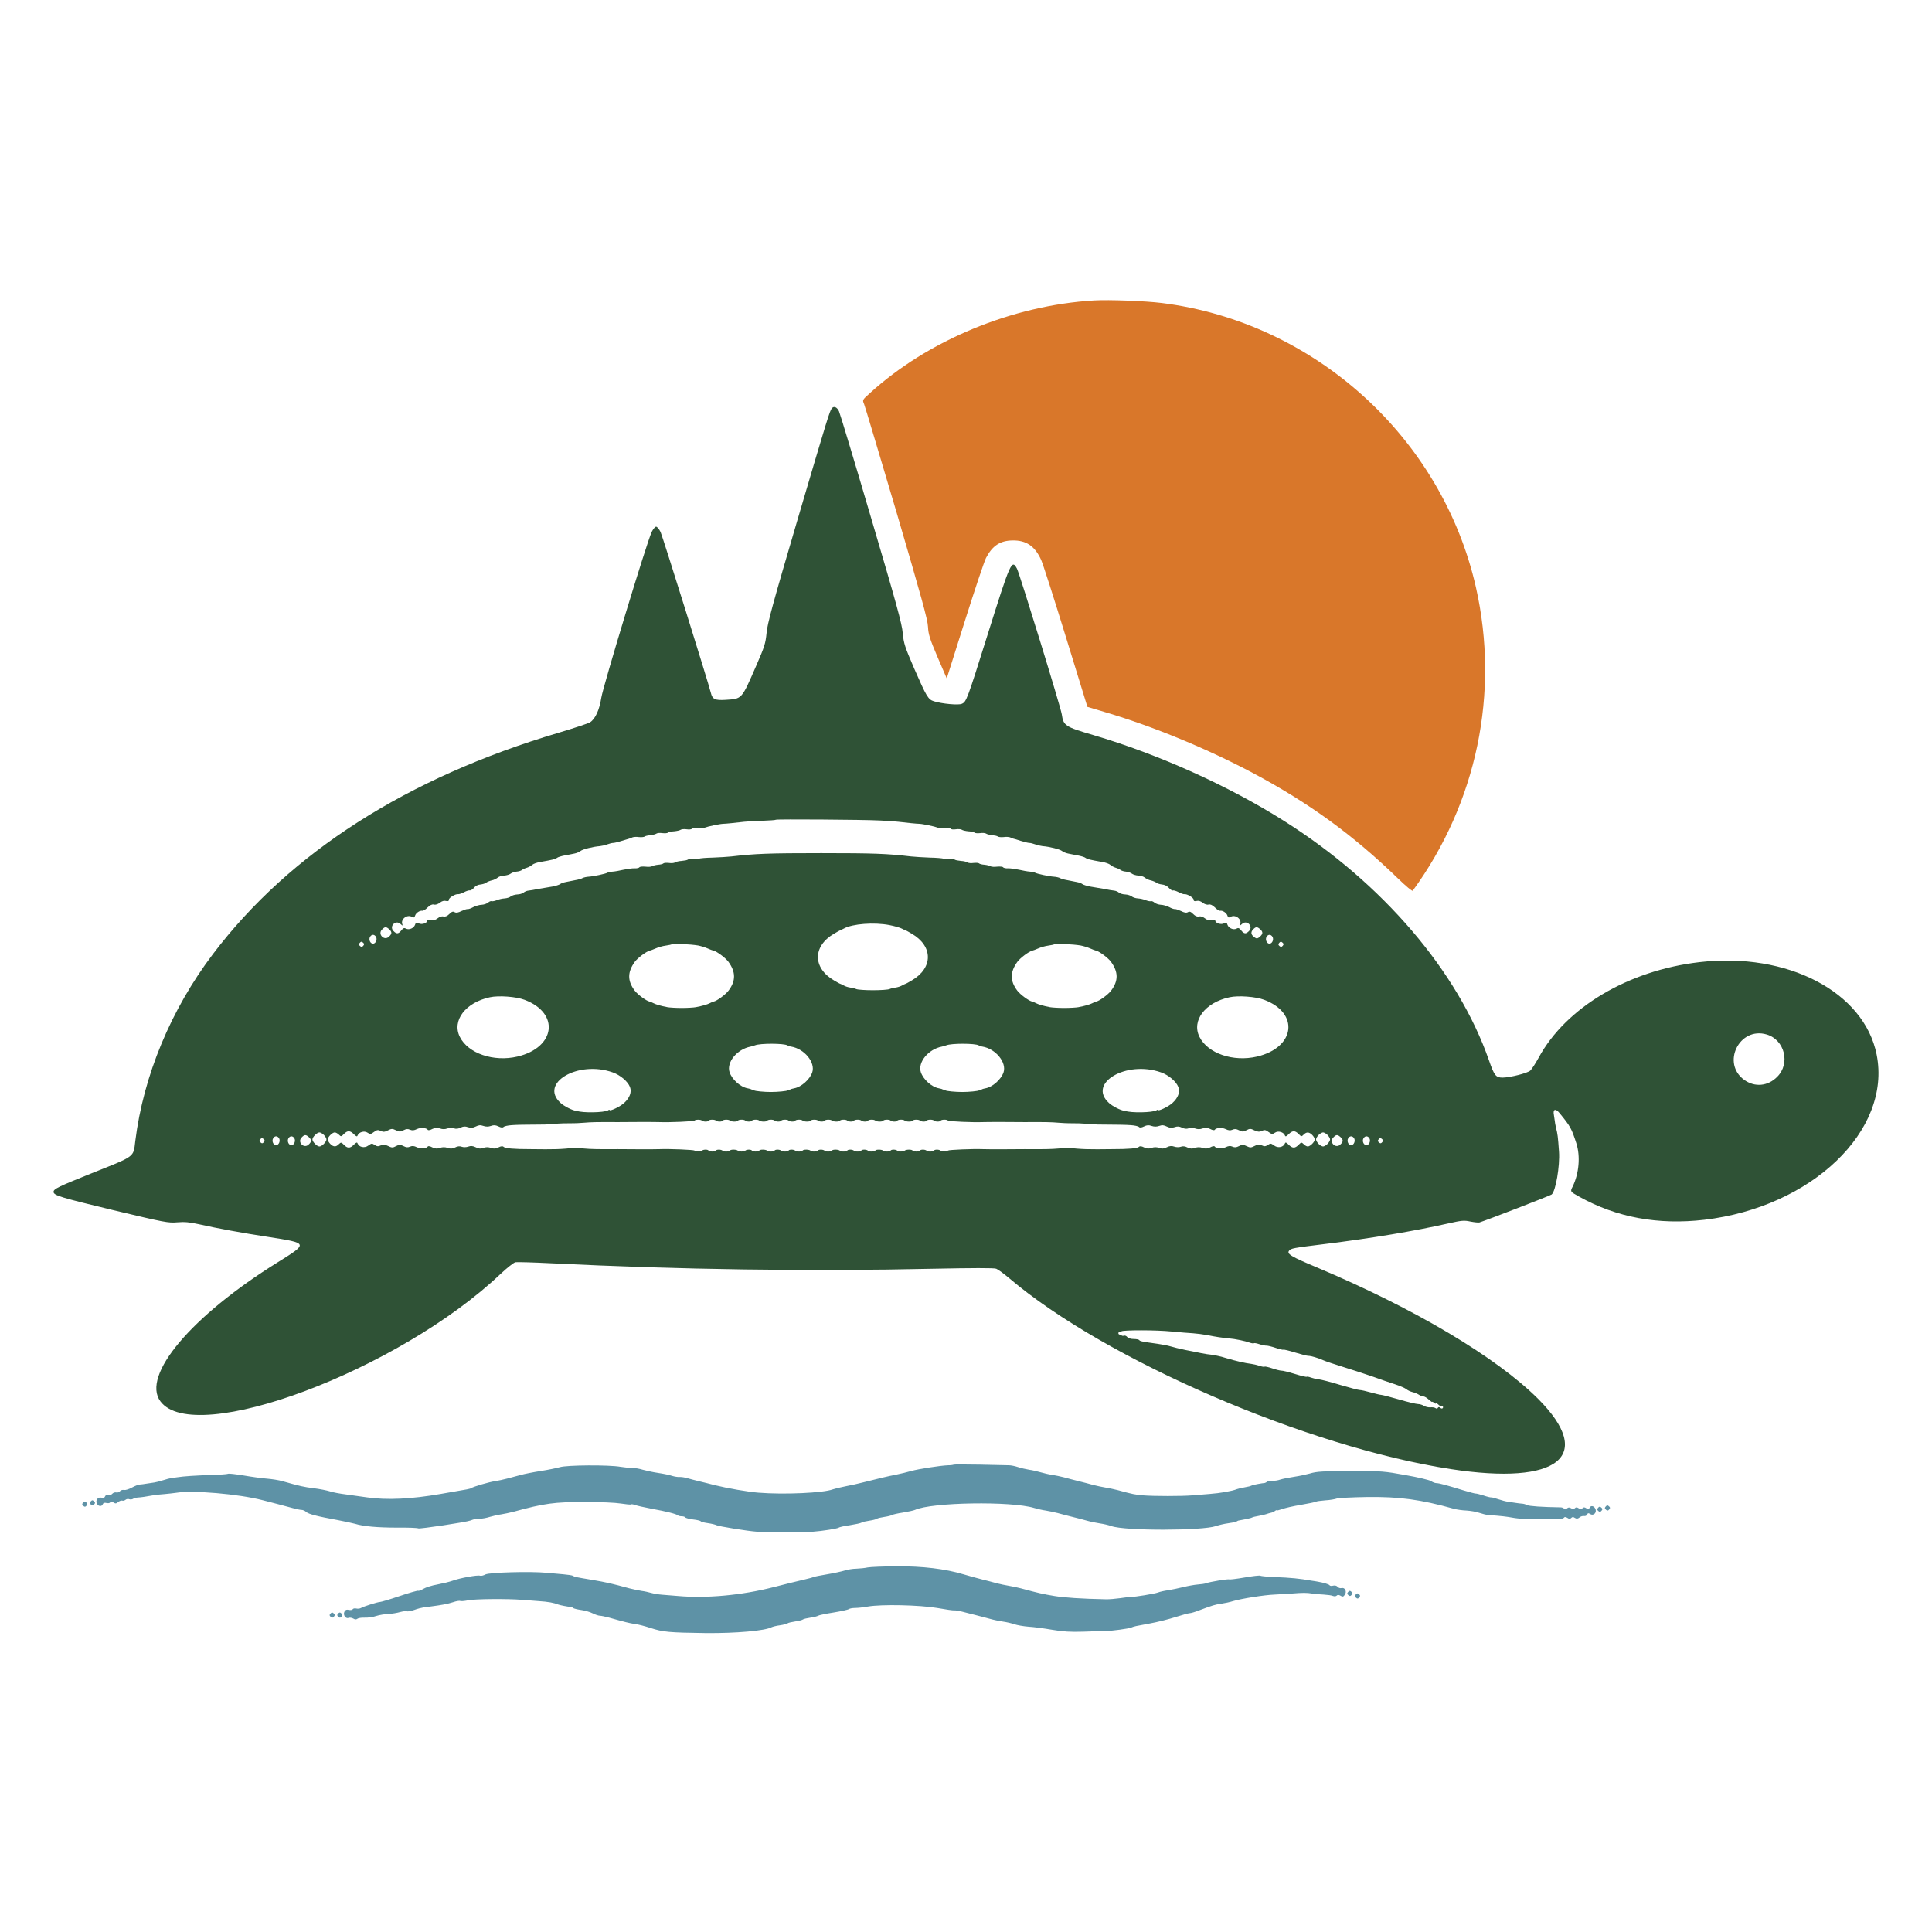
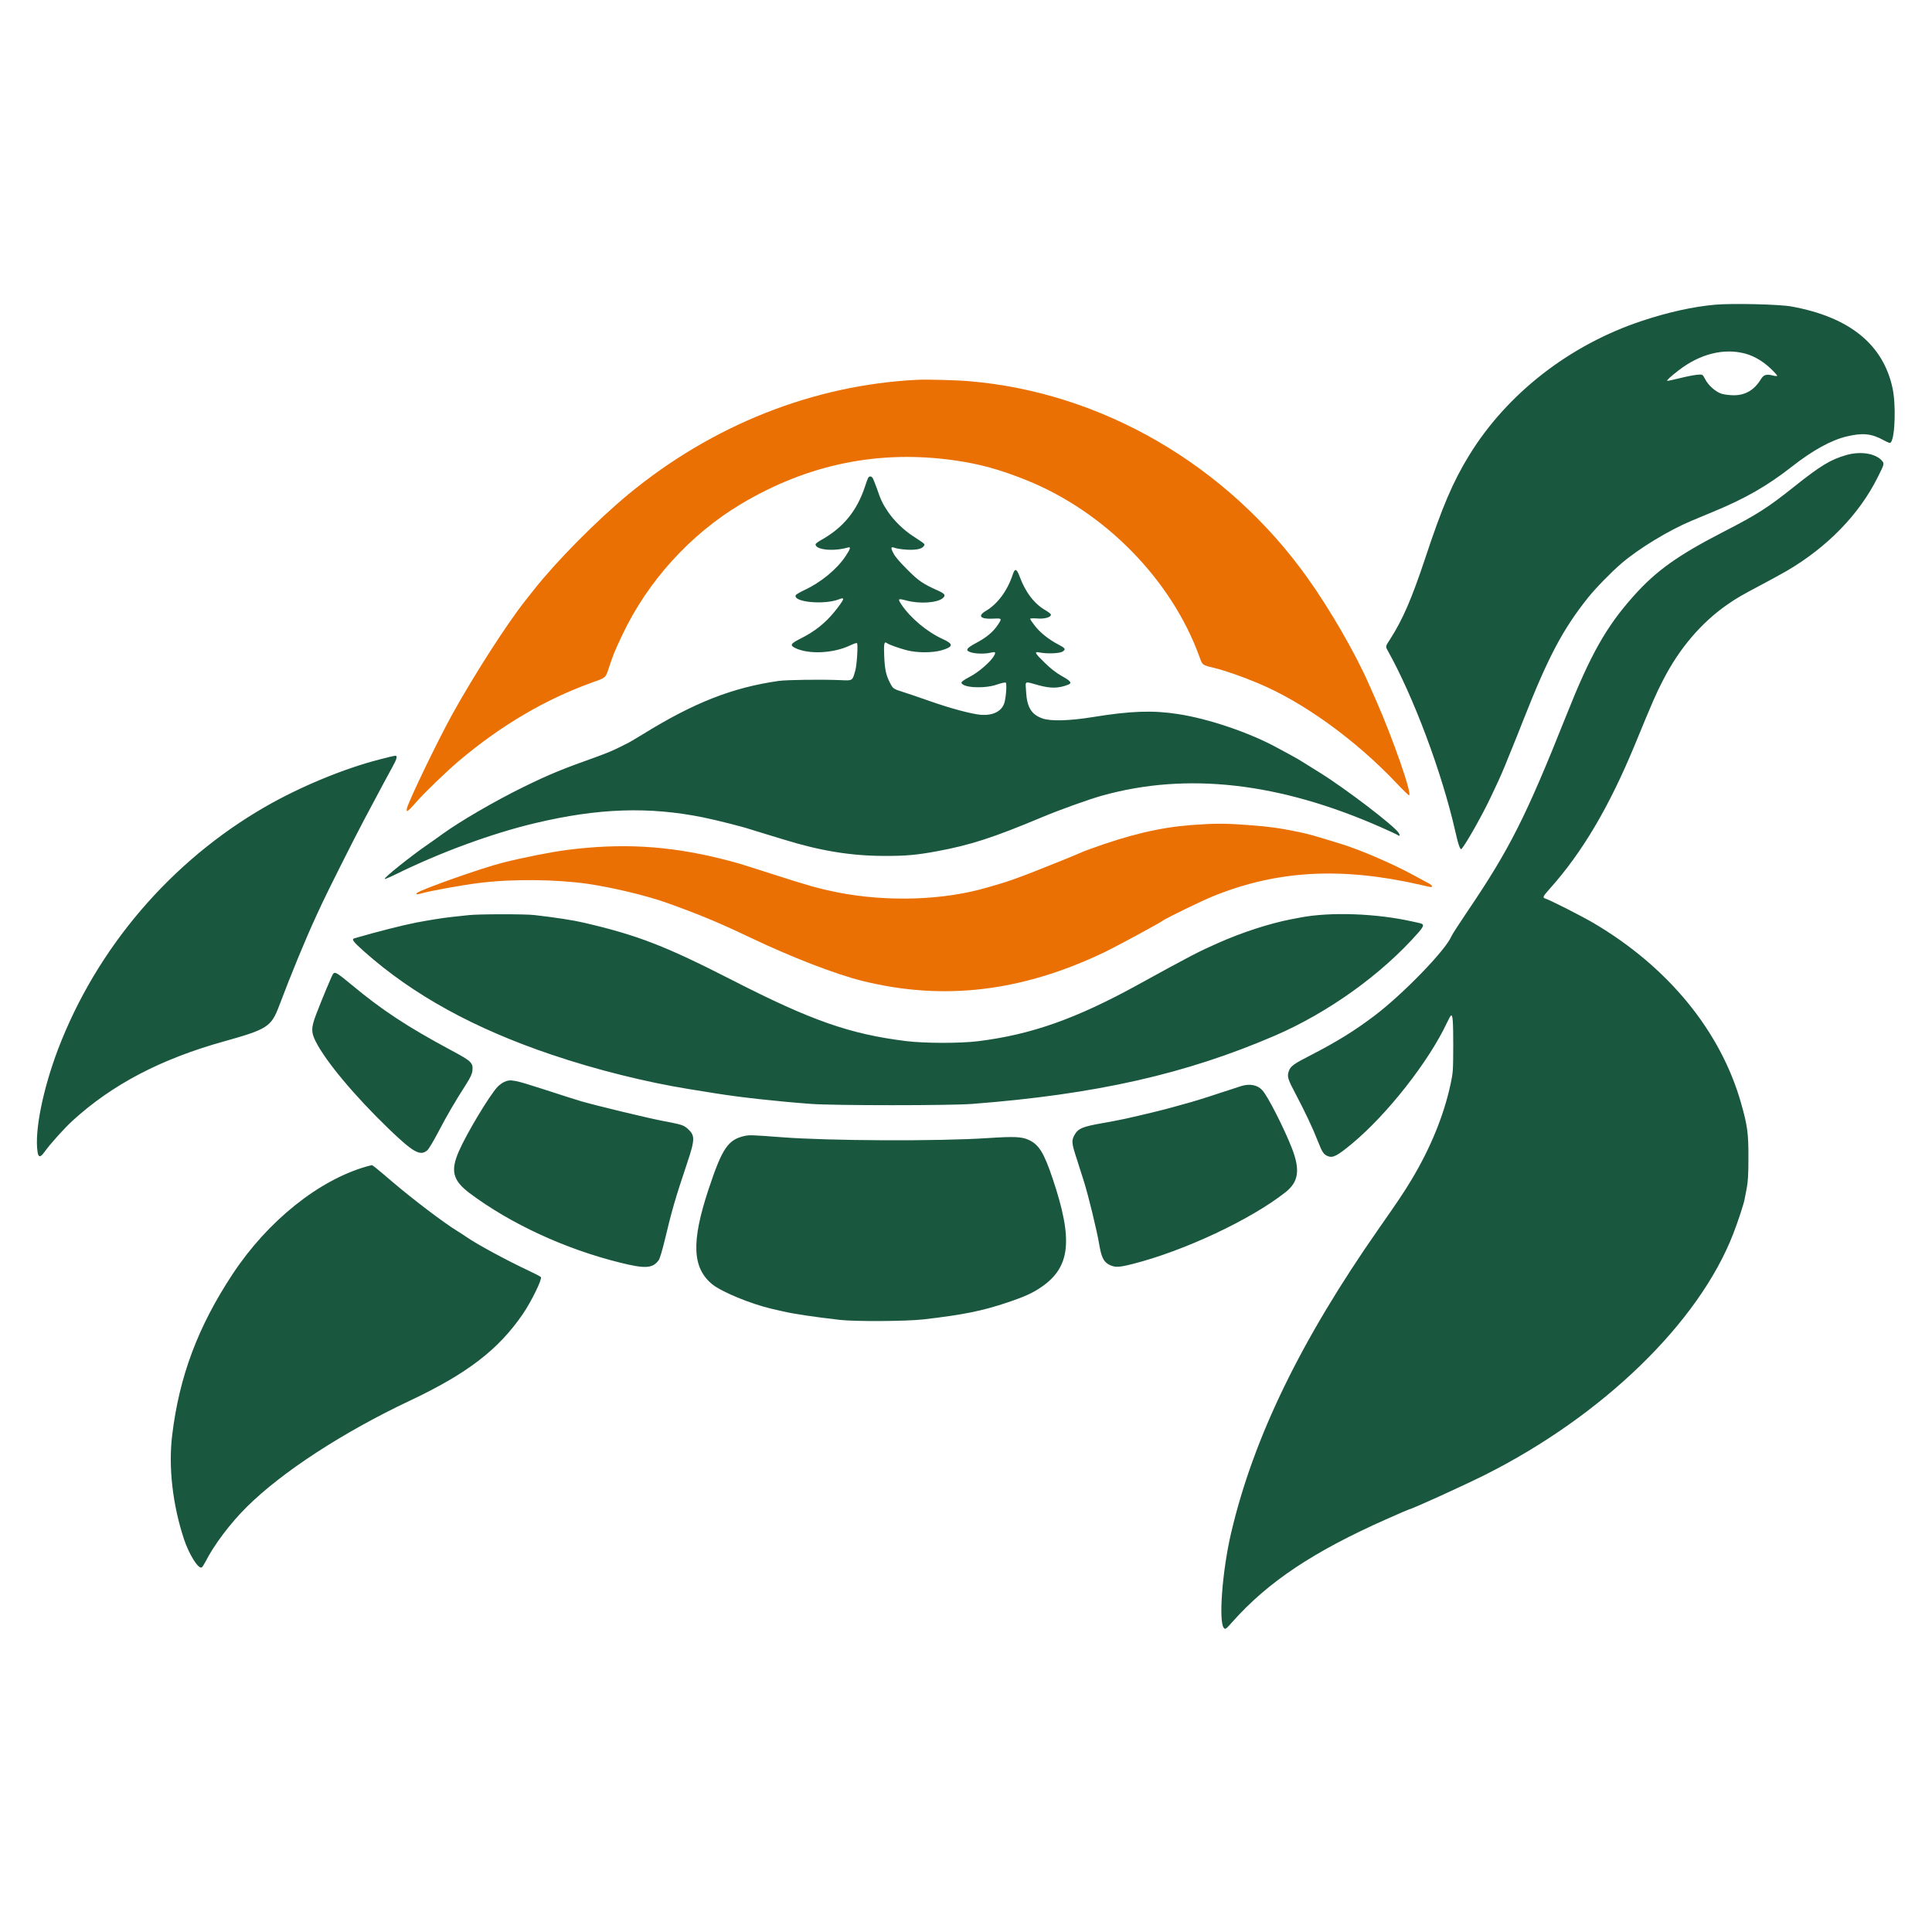
- <svg xmlns="http://www.w3.org/2000/svg" width="120" height="120" viewBox="0 0 1515 1515">
-   <g transform="translate(0,1515) scale(0.1,-0.1)" fill="#D9772A" stroke="none">
-     <path d="M8580 12794 c-642 -38 -1306 -313 -1762 -730 -56 -50 -56 -51 -42 -83 7 -17 122 -402 256 -854 191 -651 243 -837 245 -892 3 -60 14 -94 75 -238 l72 -167 141 447 c78 247 153 471 167 498 50 96 111 136 208 137 107 2 175 -44 224 -152 14 -30 101 -302 194 -604 l169 -549 144 -43 c377 -112 797 -286 1160 -479 439 -235 780 -483 1137 -829 57 -55 106 -96 110 -91 503 690 682 1552 496 2378 -266 1176 -1265 2081 -2464 2231 -128 16 -414 27 -530 20z" />
+ <svg xmlns="http://www.w3.org/2000/svg" width="120" height="120" viewBox="0 0 2048 2048">
+   <g transform="translate(0,2048) scale(0.1,-0.1)" fill="#1A573F" stroke="none">
+     <path d="M18180 17250 c-233 -21 -495 -79 -770 -170 -769 -254 -1434 -771 -1836 -1426 -172 -280 -286 -547 -467 -1094 -142 -426 -237 -647 -370 -854 -51 -78 -51 -78 -28 -120 276 -493 576 -1295 717 -1916 32 -144 54 -205 67 -189 52 60 229 376 312 554 26 55 63 134 82 175 19 41 48 109 65 150 16 41 49 122 73 180 24 58 82 202 128 320 261 661 414 950 681 1285 81 101 243 267 353 362 184 158 502 351 743 452 30 13 134 56 230 96 340 140 576 276 830 475 223 175 419 284 588 324 168 40 261 30 391 -41 58 -31 66 -33 77 -19 43 60 53 404 15 575 -101 463 -459 751 -1071 862 -130 24 -629 35 -810 19z m315 -517 c96 -25 190 -80 274 -159 42 -40 73 -75 70 -78 -4 -4 -27 -2 -53 5 -62 15 -90 6 -118 -38 -71 -117 -165 -173 -289 -173 -41 0 -98 7 -126 15 -65 19 -145 90 -179 158 -26 50 -26 50 -87 44 -34 -3 -118 -20 -185 -37 -68 -17 -126 -29 -129 -27 -6 7 39 48 122 112 225 173 475 236 700 178z M19574 15657 c-168 -48 -273 -111 -554 -335 -281 -224 -394 -296 -740 -474 -494 -254 -723 -417 -963 -686 -292 -327 -457 -621 -712 -1262 -429 -1078 -603 -1423 -1054 -2088 -83 -123 -158 -239 -166 -258 -61 -147 -515 -615 -820 -845 -207 -156 -391 -270 -660 -409 -198 -101 -226 -122 -245 -180 -17 -53 -8 -82 76 -240 96 -182 180 -359 231 -490 49 -125 63 -146 107 -165 54 -23 100 1 257 131 375 311 818 876 1009 1286 18 38 36 70 41 73 19 12 24 -61 24 -325 -1 -263 -2 -281 -29 -405 -71 -330 -213 -677 -413 -1010 -80 -133 -139 -221 -348 -520 -826 -1182 -1328 -2216 -1564 -3222 -95 -403 -136 -953 -76 -1012 15 -15 22 -9 87 64 378 426 862 749 1641 1094 126 56 231 101 234 101 23 0 573 250 801 364 1251 627 2270 1615 2635 2557 50 129 112 317 121 369 4 19 14 73 23 120 12 62 17 145 17 310 1 266 -10 348 -79 590 -217 762 -773 1440 -1562 1905 -120 71 -461 244 -510 259 -34 11 -29 22 45 105 345 385 630 868 902 1526 194 471 222 536 299 685 172 336 404 608 681 801 96 67 150 98 352 205 101 53 226 122 278 152 431 252 769 600 964 992 74 147 73 146 40 182 -70 73 -223 96 -370 55z M9202 15413 c-5 -10 -20 -49 -32 -88 -86 -262 -233 -441 -470 -572 -30 -17 -55 -37 -55 -43 0 -59 190 -78 343 -34 34 10 28 -12 -24 -91 -94 -141 -265 -281 -439 -361 -46 -22 -87 -46 -90 -54 -29 -73 303 -104 458 -43 69 28 60 3 -44 -128 -100 -124 -215 -215 -364 -289 -104 -52 -114 -70 -58 -98 142 -71 407 -59 586 27 34 16 65 27 71 24 13 -8 0 -227 -17 -289 -31 -112 -28 -110 -152 -104 -202 9 -568 4 -660 -8 -489 -70 -894 -228 -1435 -562 -69 -42 -138 -83 -155 -92 -16 -8 -66 -33 -110 -55 -44 -23 -138 -62 -210 -88 -385 -137 -525 -195 -791 -325 -308 -151 -681 -368 -869 -505 -38 -28 -113 -81 -165 -117 -183 -127 -460 -350 -442 -356 5 -1 56 20 113 48 472 233 1021 435 1480 544 670 160 1210 178 1789 60 149 -31 414 -98 490 -124 14 -5 72 -23 130 -40 58 -18 161 -49 230 -70 387 -120 714 -173 1065 -173 223 -1 338 9 555 49 357 66 598 144 1125 365 182 76 483 184 624 224 903 253 1885 141 2966 -337 88 -39 166 -75 173 -81 20 -16 25 -1 7 26 -50 76 -556 463 -832 635 -46 29 -119 74 -162 101 -43 28 -112 68 -152 89 -41 22 -103 55 -139 75 -292 160 -730 309 -1055 358 -267 41 -500 33 -905 -33 -242 -39 -442 -45 -529 -14 -117 41 -165 118 -174 285 -7 119 -25 111 133 67 129 -35 211 -34 313 6 44 17 29 38 -68 92 -64 37 -116 77 -182 142 -106 103 -114 120 -50 107 79 -15 210 -10 241 10 37 25 31 35 -47 76 -99 51 -196 129 -249 200 -27 34 -48 66 -48 71 0 6 30 7 73 4 78 -7 147 12 147 40 0 8 -25 28 -56 46 -117 66 -213 190 -274 355 -33 89 -52 95 -75 23 -56 -170 -161 -311 -283 -383 -93 -54 -60 -90 75 -83 96 5 97 4 49 -68 -50 -74 -120 -132 -227 -189 -109 -58 -121 -81 -54 -101 50 -15 146 -17 204 -3 53 12 59 7 40 -29 -32 -62 -162 -176 -257 -225 -64 -34 -92 -54 -90 -64 10 -54 242 -66 375 -20 45 16 88 25 94 21 13 -7 5 -141 -12 -207 -25 -95 -120 -145 -254 -134 -99 9 -313 66 -533 143 -103 36 -230 80 -282 96 -113 36 -114 37 -147 102 -41 80 -54 141 -60 282 -6 133 0 159 30 136 20 -15 117 -50 202 -73 112 -31 282 -31 381 -1 122 37 123 65 7 118 -165 75 -340 221 -437 365 -42 63 -37 67 50 44 141 -39 335 -26 391 27 30 28 19 44 -53 77 -163 73 -207 103 -329 226 -82 82 -129 137 -147 175 -30 59 -25 68 25 50 17 -6 73 -14 122 -17 98 -5 160 8 179 40 13 21 18 16 -119 106 -99 65 -199 163 -262 256 -56 83 -76 124 -117 245 -20 57 -42 110 -48 117 -15 18 -36 16 -46 -4z M4025 12430 c-379 -97 -843 -289 -1213 -502 -1002 -577 -1788 -1498 -2198 -2574 -160 -423 -249 -866 -216 -1084 9 -61 30 -62 72 -3 63 88 211 252 298 332 421 385 939 656 1607 842 459 128 500 155 583 374 131 347 280 708 394 955 17 36 46 98 64 138 58 125 341 688 436 867 201 378 263 494 310 579 47 84 54 117 26 115 -7 0 -80 -17 -163 -39z M4965 10779 c-38 -4 -117 -13 -175 -19 -96 -10 -237 -33 -380 -60 -148 -29 -410 -96 -652 -166 -35 -10 -17 -34 103 -141 518 -460 1165 -816 1989 -1094 467 -158 1001 -291 1455 -364 88 -14 214 -34 280 -45 252 -41 659 -86 1015 -112 243 -18 1473 -18 1705 0 1310 101 2264 316 3210 724 569 246 1135 653 1519 1091 63 73 66 90 14 102 -18 4 -51 11 -73 16 -385 87 -874 104 -1190 43 -16 -3 -64 -12 -105 -20 -228 -45 -511 -137 -760 -247 -215 -95 -291 -134 -860 -447 -655 -360 -1128 -527 -1690 -597 -194 -24 -568 -23 -765 1 -595 74 -1002 216 -1835 642 -715 366 -1011 481 -1585 614 -112 26 -294 54 -520 80 -104 12 -597 11 -700 -1z M3531 10157 c-12 -15 -121 -275 -182 -436 -51 -136 -52 -182 -3 -280 106 -211 414 -580 779 -931 256 -246 329 -287 403 -225 17 14 66 96 119 197 89 171 172 313 294 504 48 76 63 110 67 146 8 82 -10 100 -230 217 -462 248 -729 424 -1051 692 -156 129 -175 140 -196 116z M5345 9011 c-22 -10 -54 -34 -71 -52 -87 -94 -325 -490 -408 -679 -93 -210 -67 -312 111 -447 432 -324 1012 -593 1598 -738 266 -66 343 -61 407 26 12 15 38 104 64 210 78 327 110 437 240 826 83 249 83 288 0 361 -42 36 -58 41 -271 82 -164 32 -690 159 -850 205 -49 14 -228 71 -396 126 -322 104 -357 111 -424 80z M13160 8968 c-19 -6 -135 -44 -258 -84 -122 -41 -266 -85 -320 -99 -53 -14 -126 -35 -162 -45 -67 -20 -336 -85 -495 -120 -49 -11 -165 -33 -257 -49 -184 -33 -235 -53 -270 -109 -42 -69 -41 -92 14 -261 27 -86 63 -199 80 -251 47 -151 135 -514 158 -650 25 -150 49 -198 113 -229 58 -28 100 -26 242 10 546 138 1255 471 1622 761 138 109 157 235 69 463 -81 209 -258 558 -315 618 -51 56 -130 72 -221 45z M7900 8440 c-182 -38 -244 -129 -390 -570 -183 -553 -172 -829 39 -1003 99 -81 408 -209 636 -262 39 -9 88 -20 110 -25 107 -26 319 -58 605 -91 160 -19 710 -16 890 5 416 48 621 89 885 178 186 62 274 102 367 167 305 211 335 496 118 1143 -94 280 -147 365 -256 415 -75 34 -152 37 -431 19 -519 -35 -1688 -30 -2188 9 -303 23 -337 24 -385 15z M3890 8116 c-510 -144 -1052 -579 -1423 -1140 -369 -559 -567 -1087 -642 -1711 -41 -338 5 -736 125 -1100 55 -165 154 -322 189 -300 6 3 23 30 38 58 89 177 264 410 438 582 373 371 1019 791 1725 1125 613 289 943 542 1203 922 90 132 205 367 191 390 -4 6 -59 35 -123 65 -233 109 -557 284 -661 357 -25 17 -70 47 -100 65 -141 86 -466 332 -689 522 -171 146 -212 179 -220 178 -3 0 -26 -7 -51 -13z" />
  </g>
-   <g transform="translate(0,1515) scale(0.1,-0.1)" fill="#2F5236" stroke="none">
-     <path d="M6523 11948 c-18 -24 -31 -66 -269 -873 -194 -659 -237 -816 -243 -890 -8 -81 -16 -106 -80 -253 -118 -270 -110 -261 -242 -270 -83 -5 -103 5 -115 56 -19 77 -377 1223 -394 1260 -11 23 -27 42 -35 42 -8 0 -24 -19 -35 -42 -39 -83 -381 -1210 -395 -1300 -14 -93 -47 -166 -88 -192 -12 -8 -123 -45 -247 -82 -1189 -353 -2108 -941 -2709 -1734 -330 -435 -546 -954 -610 -1467 -16 -130 4 -115 -339 -252 -264 -106 -302 -124 -302 -147 0 -28 55 -44 470 -144 403 -96 429 -101 500 -95 58 5 98 1 170 -15 147 -33 337 -68 547 -100 312 -49 312 -48 70 -199 -676 -420 -1070 -887 -919 -1090 266 -359 1868 241 2668 1000 50 47 102 88 116 91 14 2 137 -1 274 -8 1005 -50 2034 -65 3005 -43 299 6 474 7 491 0 14 -5 60 -39 104 -76 751 -638 2333 -1322 3460 -1495 847 -130 1134 101 685 551 -327 326 -968 708 -1736 1031 -201 84 -237 106 -216 131 15 18 29 21 281 52 365 45 704 102 965 161 107 24 126 26 176 15 31 -6 63 -9 70 -7 63 20 557 211 566 219 32 24 66 225 58 337 -8 116 -11 139 -23 185 -5 22 -10 47 -10 55 -1 8 -4 29 -7 47 -9 46 13 53 44 15 86 -105 94 -120 132 -237 33 -103 21 -237 -29 -340 -20 -39 -20 -39 52 -79 292 -163 619 -223 981 -181 842 99 1469 700 1351 1295 -98 492 -700 806 -1391 725 -557 -65 -1045 -355 -1259 -748 -25 -46 -55 -92 -66 -102 -22 -20 -156 -54 -216 -55 -54 0 -66 14 -108 135 -244 699 -835 1390 -1606 1877 -438 277 -985 523 -1497 674 -221 65 -234 73 -247 163 -8 55 -330 1100 -351 1141 -41 78 -51 55 -230 -515 -162 -516 -167 -528 -203 -544 -26 -12 -155 0 -219 20 -45 14 -58 37 -153 254 -75 174 -83 198 -91 280 -6 74 -50 233 -247 900 -131 446 -245 823 -253 840 -16 33 -40 43 -56 23z m377 -3232 c52 -2 118 -7 145 -10 66 -8 146 -16 165 -16 27 -1 125 -22 140 -29 8 -5 34 -6 57 -4 23 2 44 0 47 -5 3 -6 22 -8 41 -5 20 3 41 1 48 -4 7 -5 30 -10 52 -12 22 -1 44 -6 48 -11 5 -4 24 -5 43 -3 19 3 40 1 47 -4 7 -5 28 -10 47 -12 19 -2 40 -6 45 -11 6 -4 26 -6 45 -4 19 3 42 1 50 -2 8 -4 20 -8 25 -10 6 -1 33 -9 60 -18 28 -9 58 -16 67 -16 9 0 29 -5 45 -11 15 -6 42 -12 58 -14 55 -4 138 -25 154 -39 9 -7 30 -16 46 -19 17 -4 51 -10 77 -15 26 -5 53 -13 60 -19 13 -10 37 -16 130 -32 26 -4 55 -14 65 -23 10 -9 29 -19 43 -23 14 -4 31 -12 38 -18 7 -5 26 -11 42 -12 17 -2 37 -9 46 -16 9 -7 32 -14 50 -15 19 0 42 -8 51 -16 10 -8 31 -19 48 -22 16 -4 36 -12 43 -18 7 -6 27 -12 44 -14 19 -1 41 -12 53 -26 12 -13 26 -23 32 -21 7 3 27 -4 45 -13 18 -10 39 -17 45 -16 20 4 73 -27 73 -43 0 -11 7 -14 23 -10 15 4 32 -1 48 -14 16 -12 34 -18 47 -14 14 3 29 -4 49 -23 15 -16 34 -27 40 -26 20 4 51 -16 58 -38 5 -16 10 -18 26 -9 38 20 89 -20 74 -59 -5 -13 -2 -12 15 3 37 34 89 -18 56 -54 -25 -27 -40 -26 -63 3 -15 19 -23 22 -37 14 -24 -13 -62 4 -71 31 -5 18 -10 19 -27 10 -23 -12 -68 2 -68 22 0 6 -11 8 -28 4 -20 -4 -36 0 -54 14 -15 12 -33 18 -46 14 -14 -3 -29 3 -45 19 -19 19 -29 23 -42 15 -13 -7 -28 -4 -54 9 -20 9 -42 17 -48 15 -7 -1 -27 6 -45 16 -18 9 -48 18 -65 18 -18 1 -41 9 -50 17 -10 9 -23 14 -29 11 -6 -2 -24 2 -40 8 -16 7 -43 13 -61 14 -18 1 -40 8 -49 16 -9 7 -31 14 -50 15 -18 0 -40 7 -49 14 -9 8 -26 15 -38 16 -12 1 -49 7 -82 14 -33 6 -81 14 -107 18 -25 5 -52 13 -60 19 -7 6 -26 13 -43 16 -16 3 -50 10 -75 15 -25 4 -52 12 -59 17 -8 4 -28 9 -45 10 -39 2 -134 23 -148 31 -6 4 -25 8 -42 9 -17 1 -56 8 -86 15 -30 6 -69 12 -87 11 -17 -1 -34 3 -37 8 -3 5 -24 7 -47 5 -22 -3 -46 -1 -52 3 -7 5 -28 10 -47 12 -19 1 -39 6 -43 11 -5 4 -24 5 -43 3 -19 -3 -40 -1 -47 4 -7 5 -30 11 -52 12 -22 2 -44 6 -50 11 -5 4 -23 5 -39 3 -16 -2 -36 -1 -45 3 -9 4 -59 8 -111 9 -52 2 -117 6 -145 9 -188 22 -295 26 -705 26 -410 0 -517 -4 -705 -26 -27 -3 -93 -7 -145 -9 -52 -1 -102 -5 -111 -9 -9 -4 -29 -5 -45 -3 -16 2 -33 1 -39 -3 -5 -5 -28 -9 -50 -11 -22 -1 -45 -7 -52 -12 -7 -5 -28 -7 -47 -4 -19 2 -38 1 -43 -3 -4 -5 -24 -10 -43 -11 -19 -2 -40 -7 -47 -12 -6 -4 -30 -6 -52 -3 -23 2 -44 0 -47 -5 -3 -5 -20 -9 -37 -8 -18 1 -57 -5 -87 -11 -30 -7 -69 -14 -86 -15 -17 -1 -36 -5 -42 -9 -14 -8 -109 -29 -148 -31 -17 -1 -37 -6 -45 -10 -7 -5 -34 -13 -59 -17 -25 -5 -58 -12 -75 -15 -16 -3 -36 -10 -43 -16 -8 -6 -35 -14 -60 -19 -26 -4 -74 -12 -107 -18 -33 -7 -70 -13 -82 -14 -12 -1 -29 -8 -38 -16 -9 -7 -31 -14 -49 -14 -19 -1 -41 -8 -50 -15 -9 -8 -31 -15 -49 -16 -18 -1 -45 -7 -61 -14 -16 -6 -34 -10 -40 -8 -6 3 -19 -2 -29 -11 -9 -8 -32 -16 -50 -17 -17 0 -47 -9 -65 -18 -18 -10 -38 -17 -45 -16 -6 2 -28 -6 -48 -15 -26 -13 -41 -16 -54 -9 -13 8 -23 4 -42 -15 -16 -16 -31 -22 -45 -19 -13 4 -31 -2 -46 -14 -18 -14 -34 -18 -54 -14 -17 4 -28 2 -28 -4 0 -20 -41 -34 -66 -22 -19 8 -24 7 -29 -10 -9 -27 -47 -44 -71 -31 -14 8 -22 5 -37 -14 -23 -29 -38 -30 -63 -3 -33 36 19 88 56 54 17 -15 20 -16 15 -3 -15 39 36 79 74 59 16 -9 21 -7 26 9 7 22 38 42 58 38 6 -1 25 10 40 26 20 19 35 26 49 23 13 -4 31 2 47 14 16 13 33 18 48 14 16 -4 23 -1 23 10 0 16 53 47 73 43 6 -1 27 6 45 15 18 10 39 16 46 15 7 -2 22 8 33 20 11 15 32 25 51 26 17 2 37 8 44 14 7 6 27 14 43 18 17 3 38 14 48 22 9 8 32 16 51 16 18 1 41 8 50 15 9 7 29 14 46 16 16 1 35 7 42 12 7 6 24 14 38 18 14 4 33 14 43 23 10 9 39 19 65 23 93 16 117 22 130 32 7 6 34 14 60 19 26 5 61 11 77 15 17 3 37 12 46 19 16 14 99 35 154 39 17 2 43 8 58 14 16 6 36 11 45 11 9 0 40 7 67 16 28 9 55 17 60 18 6 2 17 6 25 10 8 3 31 5 50 2 19 -2 40 0 45 4 6 5 26 9 45 11 19 2 40 7 47 12 7 5 28 7 47 4 19 -2 38 -1 43 3 4 5 26 10 48 11 22 2 45 7 52 12 7 5 28 7 48 4 19 -3 38 -1 41 5 3 5 24 7 47 5 23 -2 49 -1 57 4 15 7 113 28 140 29 18 0 98 8 165 16 28 3 94 7 148 8 53 2 99 5 102 8 5 5 682 1 815 -6z m74 -820 c41 -8 86 -21 98 -28 13 -7 25 -12 28 -13 3 0 25 -12 50 -27 168 -98 168 -268 0 -366 -25 -15 -47 -27 -50 -27 -3 -1 -15 -6 -27 -13 -12 -7 -34 -14 -50 -16 -15 -2 -37 -7 -48 -12 -11 -5 -69 -9 -130 -9 -60 0 -119 4 -130 9 -11 5 -33 10 -48 12 -16 2 -38 9 -50 16 -12 7 -24 12 -27 13 -3 0 -25 12 -50 27 -168 98 -168 268 0 366 25 15 47 27 50 27 3 1 15 7 28 14 67 37 236 50 356 27z m-3922 -33 c23 -21 23 -36 -3 -59 -36 -33 -88 19 -55 55 23 25 34 26 58 4z m6830 0 c23 -21 23 -36 -3 -59 -15 -13 -24 -16 -36 -8 -32 20 -38 41 -19 63 23 25 34 26 58 4z m-6933 -60 c11 -21 -3 -53 -24 -53 -21 0 -35 31 -24 52 12 23 35 23 48 1z m7030 0 c11 -21 -3 -53 -24 -53 -21 0 -35 31 -24 52 12 23 35 23 48 1z m-7130 -69 c-9 -11 -15 -12 -25 -3 -11 9 -12 15 -3 25 9 11 15 12 25 3 11 -9 12 -15 3 -25z m7210 0 c-9 -11 -15 -12 -25 -3 -11 9 -12 15 -3 25 9 11 15 12 25 3 11 -9 12 -15 3 -25z m-4586 2 c21 -4 55 -14 75 -23 20 -9 42 -17 48 -18 26 -6 94 -57 116 -87 58 -80 59 -149 1 -226 -23 -31 -93 -82 -117 -86 -6 -1 -20 -7 -31 -13 -20 -10 -57 -21 -110 -31 -16 -3 -66 -6 -110 -6 -44 0 -93 3 -110 6 -53 10 -90 21 -110 31 -11 6 -25 12 -31 13 -24 4 -94 55 -117 86 -58 77 -57 146 1 226 22 30 90 81 116 87 6 1 27 9 48 18 20 9 55 19 79 22 23 3 45 8 48 11 7 6 145 0 204 -10z m3000 0 c21 -4 55 -14 75 -23 20 -9 42 -17 48 -18 26 -6 94 -57 116 -87 58 -80 59 -149 1 -226 -23 -31 -93 -82 -117 -86 -6 -1 -20 -7 -31 -13 -20 -10 -57 -21 -110 -31 -16 -3 -66 -6 -110 -6 -44 0 -93 3 -110 6 -53 10 -90 21 -110 31 -11 6 -25 12 -31 13 -24 4 -94 55 -117 86 -58 77 -57 146 1 226 22 30 90 81 116 87 6 1 27 9 48 18 20 9 55 19 79 22 23 3 45 8 48 11 7 6 145 0 204 -10z m-4360 -426 c278 -104 244 -374 -55 -445 -187 -44 -387 24 -452 154 -64 128 44 270 236 311 69 15 205 5 271 -20z m5800 0 c278 -104 244 -374 -55 -445 -187 -44 -387 24 -452 154 -64 128 44 270 236 311 69 15 205 5 271 -20z m3941 -272 c141 -42 187 -228 82 -332 -73 -74 -175 -83 -257 -25 -183 130 -40 421 175 357z m-7680 -85 c6 -4 20 -9 30 -10 104 -17 192 -125 165 -203 -20 -56 -86 -114 -141 -124 -13 -3 -24 -5 -25 -7 -2 -1 -7 -3 -13 -4 -5 -1 -11 -3 -12 -5 -8 -6 -80 -13 -133 -13 -53 0 -125 7 -132 13 -2 2 -7 4 -13 5 -5 1 -11 3 -12 4 -2 2 -13 4 -26 7 -56 10 -122 69 -141 126 -26 78 59 181 165 201 10 2 26 7 34 10 41 17 227 16 254 0z m1500 0 c6 -4 20 -9 30 -10 104 -17 192 -125 165 -203 -20 -56 -86 -114 -141 -124 -13 -3 -24 -5 -25 -7 -2 -1 -7 -3 -13 -4 -5 -1 -11 -3 -12 -5 -8 -6 -80 -13 -133 -13 -53 0 -125 7 -132 13 -2 2 -7 4 -13 5 -5 1 -11 3 -12 4 -2 2 -13 4 -26 7 -56 10 -122 69 -141 126 -26 78 59 181 165 201 10 2 26 7 34 10 41 17 227 16 254 0z m-2870 -212 c60 -21 119 -71 136 -115 15 -40 -2 -85 -46 -125 -31 -29 -114 -68 -114 -55 0 3 -6 2 -12 -3 -31 -18 -201 -21 -245 -4 -2 1 -5 1 -8 1 -27 3 -91 35 -119 61 -171 155 136 336 408 240z m4300 0 c60 -21 119 -71 136 -115 15 -40 -2 -85 -46 -125 -31 -29 -114 -68 -114 -55 0 3 -6 2 -12 -3 -31 -18 -201 -21 -245 -4 -2 1 -5 1 -8 1 -27 3 -91 35 -119 61 -171 155 136 336 408 240z m-3600 -378 c10 -10 46 -11 52 -1 6 10 48 11 58 1 10 -10 46 -11 52 -1 6 10 48 11 58 1 10 -10 56 -11 62 -1 6 10 48 11 58 1 10 -10 46 -11 52 -1 6 10 48 11 58 1 10 -10 56 -11 62 -1 6 10 48 11 58 1 10 -10 46 -11 52 -1 6 10 48 11 58 1 10 -10 46 -11 52 -1 6 10 48 11 58 1 10 -10 56 -11 62 -1 6 10 48 11 58 1 10 -10 46 -11 52 -1 6 10 48 11 58 1 10 -10 56 -11 62 -1 6 10 48 11 58 1 10 -10 46 -11 52 -1 6 10 48 11 58 1 10 -10 46 -11 52 -1 6 10 48 11 58 1 10 -10 56 -11 62 -1 6 10 48 11 58 1 10 -10 46 -11 52 -1 6 10 48 11 58 1 10 -10 56 -11 62 -1 6 10 48 11 58 1 10 -10 46 -11 52 -1 6 10 48 11 58 1 10 -10 46 -11 52 -1 6 10 48 11 58 1 6 -7 197 -15 271 -12 11 1 84 1 163 1 78 -1 153 -1 167 -1 156 1 210 0 265 -5 36 -2 71 -5 78 -4 67 0 106 -1 157 -5 33 -3 66 -5 73 -5 171 -1 216 -2 260 -5 29 -2 57 -8 63 -14 7 -7 20 -6 40 4 23 11 37 12 59 4 21 -7 39 -7 60 0 23 8 36 7 60 -5 23 -11 37 -12 60 -5 22 8 36 7 58 -3 19 -10 36 -12 52 -6 14 5 35 5 52 -1 19 -7 38 -7 58 0 22 8 36 7 60 -4 16 -9 32 -12 35 -7 11 17 57 20 86 6 23 -11 36 -12 53 -5 18 8 30 7 52 -4 26 -13 32 -13 58 0 26 14 33 14 63 -1 26 -12 38 -13 58 -4 21 10 30 8 53 -9 25 -18 29 -19 50 -5 25 17 68 5 78 -22 4 -11 11 -8 29 10 30 30 50 30 78 2 21 -22 23 -22 40 -5 22 22 42 22 67 -3 11 -11 20 -27 20 -35 0 -19 -36 -55 -55 -55 -8 0 -23 8 -32 18 -17 16 -19 16 -40 -5 -28 -29 -48 -29 -78 1 -18 18 -25 21 -29 10 -12 -30 -54 -39 -84 -17 -25 18 -29 19 -50 5 -18 -12 -28 -13 -48 -3 -20 9 -31 8 -56 -5 -28 -14 -34 -15 -63 -1 -27 13 -34 13 -59 0 -22 -11 -34 -12 -52 -4 -17 7 -30 6 -53 -5 -29 -14 -75 -11 -86 6 -3 5 -19 2 -35 -7 -24 -11 -38 -12 -60 -4 -21 7 -39 7 -60 0 -22 -8 -36 -7 -58 3 -19 10 -36 12 -52 6 -14 -5 -35 -5 -52 1 -20 7 -35 6 -58 -5 -24 -12 -37 -13 -60 -5 -21 7 -39 7 -60 0 -22 -8 -36 -7 -59 4 -20 10 -33 11 -40 4 -12 -12 -78 -18 -213 -18 -54 0 -105 -1 -113 -1 -78 0 -108 1 -160 5 -74 7 -67 7 -145 1 -55 -5 -109 -6 -265 -5 -14 0 -89 0 -167 -1 -79 0 -152 0 -163 1 -74 3 -265 -5 -271 -11 -9 -10 -48 -10 -58 -1 -10 10 -46 11 -52 1 -6 -10 -48 -11 -58 -1 -10 10 -46 11 -52 1 -7 -11 -51 -10 -58 0 -6 10 -52 9 -62 -1 -9 -9 -49 -9 -58 0 -10 10 -46 11 -52 1 -6 -10 -48 -11 -58 -1 -10 10 -56 11 -62 1 -6 -10 -48 -11 -58 -1 -10 10 -46 11 -52 1 -6 -10 -48 -11 -58 -1 -10 10 -46 11 -52 1 -6 -10 -48 -11 -58 -1 -10 10 -56 11 -62 1 -6 -10 -48 -11 -58 -1 -10 10 -46 11 -52 1 -6 -10 -48 -11 -58 -1 -10 10 -56 11 -62 1 -6 -10 -48 -11 -58 -1 -10 10 -46 11 -52 1 -6 -10 -48 -11 -58 -1 -10 10 -46 11 -52 1 -6 -10 -48 -11 -58 -1 -10 10 -56 11 -62 1 -7 -10 -51 -11 -58 0 -6 10 -42 9 -52 -1 -9 -9 -49 -9 -58 0 -10 10 -56 11 -62 1 -6 -10 -48 -11 -58 -1 -10 10 -46 11 -52 1 -3 -4 -16 -8 -29 -8 -13 0 -26 4 -29 8 -6 10 -42 9 -52 -1 -10 -9 -49 -9 -58 1 -6 6 -197 14 -271 11 -11 -1 -84 -1 -162 -1 -79 1 -154 1 -168 1 -156 -1 -210 0 -265 5 -78 6 -71 6 -145 -1 -52 -4 -82 -5 -160 -5 -8 0 -59 1 -112 1 -136 0 -202 6 -214 18 -7 7 -20 6 -40 -4 -23 -11 -37 -12 -59 -4 -21 7 -39 7 -60 0 -23 -8 -36 -7 -60 5 -23 11 -38 12 -58 5 -17 -6 -38 -6 -52 -1 -16 6 -33 4 -52 -6 -22 -10 -36 -11 -58 -3 -21 7 -39 7 -60 0 -22 -8 -36 -7 -60 4 -16 9 -32 12 -35 7 -11 -17 -57 -20 -86 -6 -23 11 -36 12 -53 5 -18 -8 -30 -7 -52 4 -26 13 -32 13 -58 0 -26 -14 -33 -14 -63 1 -26 12 -38 13 -58 4 -19 -9 -29 -8 -47 4 -21 14 -25 13 -50 -5 -30 -22 -72 -13 -84 17 -4 11 -11 8 -29 -10 -30 -30 -50 -30 -78 -1 -21 21 -23 21 -40 5 -22 -23 -42 -23 -67 2 -11 11 -20 27 -20 35 0 19 36 55 55 55 8 0 23 -8 32 -17 17 -17 19 -17 40 5 28 28 48 28 78 -2 18 -18 25 -21 29 -10 10 27 53 39 78 22 21 -14 25 -13 50 5 23 17 32 19 53 9 21 -10 32 -9 57 4 28 14 34 15 63 1 27 -13 34 -13 59 0 22 11 34 12 52 4 17 -7 30 -6 53 5 29 14 75 11 86 -6 3 -5 19 -2 35 7 24 11 38 12 60 4 20 -7 39 -7 58 0 17 6 38 6 52 1 16 -6 33 -4 52 6 22 10 36 11 58 3 23 -7 37 -6 60 5 24 12 37 13 60 5 21 -7 39 -7 60 0 22 8 36 7 59 -4 20 -10 33 -11 40 -4 6 6 34 12 63 14 44 3 89 4 261 5 6 0 39 2 72 5 51 4 90 5 158 5 6 -1 41 2 77 4 55 5 109 6 265 5 14 0 89 0 168 1 78 0 151 0 162 -1 74 -3 265 5 271 12 9 9 48 9 58 0z m-2964 -113 c11 -11 20 -27 20 -35 0 -19 -36 -55 -55 -55 -19 0 -55 36 -55 55 0 19 36 55 55 55 8 0 24 -9 35 -20z m7870 0 c11 -11 20 -27 20 -35 0 -8 -9 -24 -20 -35 -11 -11 -27 -20 -35 -20 -8 0 -24 9 -35 20 -11 11 -20 27 -20 35 0 8 9 24 20 35 11 11 27 20 35 20 8 0 24 -9 35 -20z m-7988 -17 c23 -21 23 -36 -3 -59 -36 -33 -88 19 -55 55 23 25 34 26 58 4z m8090 0 c23 -21 23 -36 -3 -59 -36 -33 -88 19 -55 55 23 25 34 26 58 4z m-8323 -10 c11 -21 -3 -53 -24 -53 -21 0 -35 31 -24 52 12 23 35 23 48 1z m120 0 c11 -21 -3 -53 -24 -53 -21 0 -35 31 -24 52 12 23 35 23 48 1z m8310 0 c11 -21 -3 -53 -24 -53 -21 0 -35 31 -24 52 12 23 35 23 48 1z m120 0 c11 -21 -3 -53 -24 -53 -21 0 -35 31 -24 52 12 23 35 23 48 1z m-8670 -29 c-9 -11 -15 -12 -25 -3 -11 9 -12 15 -3 25 9 11 15 12 25 3 11 -9 12 -15 3 -25z m8770 0 c-9 -11 -15 -12 -25 -3 -11 9 -12 15 -3 25 9 11 15 12 25 3 11 -9 12 -15 3 -25z m-1654 -1485 c66 -6 143 -13 170 -14 28 -2 77 -8 110 -14 73 -15 117 -21 170 -26 51 -4 132 -21 166 -34 15 -5 29 -7 32 -4 3 3 23 -1 44 -8 21 -7 46 -12 56 -11 9 0 42 -8 71 -18 30 -10 56 -16 59 -14 3 3 45 -7 93 -22 49 -15 96 -27 104 -26 19 0 76 -16 115 -34 17 -8 89 -32 160 -54 72 -22 175 -56 230 -75 55 -20 133 -47 174 -60 40 -13 81 -31 90 -39 9 -8 30 -18 46 -22 17 -4 39 -13 50 -20 11 -8 27 -14 36 -14 9 0 28 -11 43 -25 14 -13 26 -21 26 -18 0 3 7 0 15 -7 8 -7 15 -9 15 -5 0 5 9 0 20 -10 11 -10 20 -15 20 -11 0 4 5 4 10 1 6 -4 8 -11 4 -16 -4 -6 -11 -6 -19 1 -10 8 -15 8 -20 0 -4 -7 -11 -8 -18 -2 -7 5 -25 8 -41 6 -16 -1 -38 4 -50 12 -11 7 -32 14 -46 14 -14 0 -82 16 -150 36 -69 20 -132 36 -140 36 -8 0 -45 9 -81 19 -36 10 -75 19 -86 19 -11 0 -80 18 -154 40 -74 23 -150 42 -169 44 -19 2 -47 9 -61 14 -15 6 -29 8 -32 6 -3 -3 -45 7 -93 22 -49 15 -97 27 -107 26 -9 0 -42 8 -71 18 -30 10 -57 16 -59 13 -3 -3 -22 0 -42 7 -20 7 -49 13 -63 15 -45 5 -123 23 -196 45 -38 12 -87 23 -110 26 -23 2 -62 8 -86 13 -25 5 -81 17 -125 25 -44 9 -96 22 -115 28 -19 6 -64 15 -100 20 -122 17 -140 20 -146 29 -3 5 -22 9 -43 9 -23 0 -44 6 -51 15 -7 9 -19 14 -26 11 -6 -2 -15 -2 -19 2 -4 4 -11 7 -16 7 -5 0 -9 5 -9 10 0 6 4 10 9 10 5 0 12 2 15 5 11 11 275 11 391 -1z" />
-   </g>
-   <g transform="translate(0,1515) scale(0.1,-0.1)" fill="#5E92A6" stroke="none">
-     <path d="M7478 3665 c-2 -2 -22 -5 -43 -5 -59 -2 -233 -29 -290 -45 -27 -8 -81 -21 -120 -29 -67 -13 -128 -28 -260 -61 -33 -9 -94 -22 -135 -30 -41 -8 -86 -19 -100 -24 -74 -28 -380 -42 -581 -26 -82 6 -247 35 -344 59 -33 9 -87 22 -120 30 -33 8 -76 19 -96 25 -20 6 -47 10 -60 9 -13 -1 -40 3 -59 9 -19 7 -69 17 -110 23 -41 6 -95 18 -120 25 -25 8 -61 14 -80 14 -19 -1 -62 4 -95 9 -91 16 -420 14 -475 -3 -25 -7 -92 -21 -150 -30 -58 -9 -129 -23 -157 -31 -29 -8 -77 -20 -105 -28 -29 -8 -73 -17 -98 -21 -43 -6 -164 -41 -185 -54 -13 -7 -1 -5 -240 -46 -229 -40 -421 -49 -575 -27 -41 6 -115 16 -165 23 -49 6 -108 17 -130 25 -22 7 -78 18 -125 24 -80 10 -106 16 -244 55 -30 9 -85 17 -122 20 -38 3 -120 14 -183 25 -63 10 -118 17 -124 13 -5 -3 -62 -7 -126 -9 -130 -4 -219 -10 -271 -18 -19 -3 -42 -6 -50 -7 -8 -1 -35 -8 -60 -16 -25 -8 -56 -16 -70 -18 -14 -2 -41 -6 -60 -9 -19 -4 -44 -6 -54 -7 -10 0 -38 -11 -62 -24 -23 -13 -51 -21 -61 -19 -11 3 -25 -1 -32 -9 -6 -8 -20 -13 -30 -10 -9 2 -23 -2 -30 -10 -6 -8 -21 -13 -31 -10 -12 3 -22 -1 -26 -11 -4 -11 -13 -14 -29 -10 -29 7 -49 -22 -34 -49 12 -21 38 -22 45 -2 4 10 14 13 29 9 13 -3 26 -1 29 5 5 7 13 7 26 -1 15 -10 22 -9 37 4 10 8 24 13 31 11 7 -3 19 0 26 6 7 6 21 9 29 5 9 -3 22 -2 29 2 7 5 24 10 38 11 24 1 65 7 125 18 17 3 55 7 85 9 30 3 71 7 90 10 130 22 491 -9 680 -58 30 -8 84 -22 120 -31 36 -9 88 -23 116 -31 28 -8 59 -14 69 -14 10 0 26 -7 36 -16 19 -17 84 -34 248 -64 57 -11 117 -24 135 -29 64 -20 176 -30 328 -30 86 1 162 -2 168 -6 10 -6 378 49 410 62 27 11 45 14 75 14 17 0 50 6 75 14 25 7 65 17 90 20 25 4 68 13 95 20 245 67 321 77 565 77 118 0 236 -5 278 -12 40 -6 76 -10 79 -7 3 3 17 1 32 -4 14 -6 73 -19 131 -30 116 -21 195 -41 206 -52 4 -4 18 -7 30 -7 13 0 25 -4 28 -9 3 -5 30 -12 61 -16 30 -3 57 -10 60 -14 2 -5 28 -11 56 -15 28 -4 58 -11 67 -16 17 -9 243 -46 317 -51 52 -4 389 -4 440 0 73 5 190 24 200 31 6 5 46 14 90 20 44 7 85 16 90 20 6 5 33 11 60 15 28 4 55 11 60 15 6 5 33 11 60 15 28 4 55 11 60 15 6 4 44 13 85 19 41 7 84 16 95 21 130 60 755 70 935 15 25 -7 65 -17 90 -20 25 -4 68 -13 95 -20 28 -8 79 -21 115 -30 36 -9 88 -22 115 -30 28 -8 73 -17 100 -21 28 -4 68 -13 90 -21 104 -38 713 -37 820 0 22 8 65 18 95 22 30 4 60 10 65 13 6 4 12 7 15 8 67 12 88 17 100 21 22 9 22 9 65 17 22 4 47 10 55 13 8 3 24 8 34 10 11 2 25 8 33 14 7 6 13 9 13 6 0 -4 19 1 43 9 23 9 90 24 150 34 59 10 111 21 116 24 5 4 38 8 74 11 36 2 76 9 89 14 14 5 121 10 239 12 254 3 416 -19 679 -92 25 -7 70 -13 100 -14 30 -2 75 -9 100 -18 25 -8 52 -15 60 -16 8 -1 42 -4 75 -6 33 -3 74 -7 90 -10 83 -15 111 -17 245 -16 80 0 155 1 167 1 12 0 25 5 28 10 4 6 13 5 25 -2 15 -10 22 -10 31 -1 9 9 16 9 29 0 14 -8 22 -7 36 4 9 8 25 13 36 11 10 -2 21 4 24 12 5 12 9 13 25 3 27 -16 54 15 38 44 -12 23 -37 25 -45 4 -5 -11 -10 -12 -25 -2 -14 9 -21 9 -30 0 -9 -9 -16 -9 -30 0 -14 9 -21 9 -30 0 -9 -9 -16 -9 -29 0 -14 8 -22 8 -33 -2 -10 -8 -17 -9 -22 -2 -3 6 -16 11 -28 11 -142 2 -246 9 -263 18 -11 6 -29 11 -40 11 -10 1 -32 3 -49 6 -16 3 -43 7 -60 9 -16 2 -51 11 -77 20 -26 9 -50 15 -55 14 -4 -1 -31 5 -60 15 -29 9 -56 16 -60 15 -4 -1 -46 10 -93 24 -133 41 -195 58 -216 58 -11 0 -30 7 -42 16 -12 8 -102 30 -200 47 -164 30 -193 32 -392 32 -265 -1 -303 -3 -360 -20 -25 -7 -79 -19 -120 -25 -41 -6 -91 -16 -110 -22 -19 -7 -48 -11 -64 -10 -15 2 -33 -2 -40 -7 -6 -5 -14 -9 -19 -10 -19 -1 -84 -13 -97 -18 -22 -9 -22 -9 -65 -17 -22 -4 -47 -10 -55 -13 -40 -16 -133 -32 -215 -38 -38 -3 -99 -8 -135 -11 -81 -7 -304 -7 -387 0 -59 5 -82 9 -198 41 -27 7 -70 16 -95 20 -25 4 -67 13 -95 20 -27 8 -79 21 -115 30 -36 9 -87 22 -115 30 -27 7 -70 16 -95 20 -25 3 -65 13 -90 20 -25 7 -65 17 -90 20 -25 4 -64 13 -88 21 -24 8 -55 14 -70 14 -15 0 -118 2 -228 5 -111 2 -203 2 -206 0z M711 3376 c-9 -10 -8 -16 3 -25 10 -9 16 -8 25 3 9 10 8 16 -3 25 -10 9 -16 8 -25 -3z M651 3366 c-9 -10 -8 -16 3 -25 10 -9 16 -8 25 3 9 10 8 16 -3 25 -10 9 -16 8 -25 -3z M12591 3336 c-9 -10 -8 -16 3 -25 10 -9 16 -8 25 3 9 10 8 16 -3 25 -10 9 -16 8 -25 -3z M12531 3326 c-9 -10 -8 -16 3 -25 10 -9 16 -8 25 3 9 10 8 16 -3 25 -10 9 -16 8 -25 -3z M6805 2859 c-22 -5 -62 -9 -90 -10 -27 0 -68 -7 -90 -14 -22 -7 -85 -21 -139 -30 -55 -9 -104 -19 -109 -22 -5 -3 -34 -11 -65 -18 -62 -14 -153 -37 -247 -61 -251 -64 -526 -89 -750 -69 -38 3 -94 8 -124 10 -29 2 -67 9 -85 14 -17 5 -51 13 -76 16 -25 4 -67 13 -95 20 -135 37 -179 47 -290 66 -143 24 -137 23 -152 32 -6 4 -40 9 -75 12 -34 3 -94 8 -133 12 -127 12 -445 3 -478 -13 -16 -9 -35 -13 -43 -10 -18 7 -157 -18 -214 -39 -25 -9 -79 -22 -121 -30 -42 -7 -91 -23 -109 -34 -19 -11 -37 -18 -41 -15 -5 2 -70 -16 -146 -42 -76 -26 -145 -46 -153 -46 -17 0 -127 -34 -151 -48 -9 -5 -26 -6 -37 -3 -11 2 -23 0 -26 -6 -4 -6 -18 -8 -31 -5 -17 4 -26 0 -34 -14 -13 -25 9 -58 33 -49 9 4 25 1 36 -5 13 -8 23 -9 32 -2 7 6 33 10 58 9 25 -1 65 4 90 13 25 8 68 15 95 16 28 1 69 8 93 15 23 6 47 9 52 6 5 -3 31 1 57 10 27 10 59 18 73 20 14 2 41 6 61 8 84 11 127 19 171 33 26 9 52 13 57 10 5 -3 33 -1 62 5 51 11 306 13 420 4 30 -2 88 -7 129 -10 79 -5 123 -13 160 -28 14 -5 70 -16 95 -18 6 0 15 -4 20 -9 6 -4 33 -11 62 -15 29 -4 69 -15 90 -26 20 -10 46 -19 57 -19 10 0 43 -7 73 -15 121 -34 160 -44 203 -50 25 -3 79 -17 121 -31 99 -32 145 -36 434 -40 236 -2 465 18 516 46 9 4 38 12 65 15 27 4 54 11 59 15 6 5 33 11 60 15 28 4 55 11 60 15 6 5 33 11 60 15 28 4 55 11 60 15 6 4 60 16 120 25 61 10 115 22 121 27 7 5 29 9 50 9 22 0 66 5 99 11 110 19 406 12 543 -11 68 -12 128 -21 135 -19 7 1 35 -3 62 -10 28 -7 77 -20 110 -28 33 -9 83 -21 110 -29 28 -8 73 -17 100 -21 28 -4 68 -13 90 -21 21 -7 71 -16 110 -19 38 -2 122 -13 185 -24 88 -15 145 -18 245 -15 72 3 150 5 175 5 50 1 177 18 200 27 25 10 30 11 145 32 61 11 152 34 204 51 51 16 101 30 110 30 9 0 41 9 71 21 113 42 126 46 175 53 28 4 70 13 95 21 64 19 243 48 325 51 39 2 99 6 135 8 85 7 118 7 160 0 19 -3 60 -7 90 -8 30 -2 63 -6 73 -11 11 -4 23 -3 29 3 7 7 16 7 30 -1 16 -10 22 -9 33 7 19 25 2 60 -25 53 -11 -3 -25 2 -31 10 -8 9 -21 12 -35 9 -13 -4 -25 -2 -28 3 -5 8 -45 20 -91 28 -11 2 -33 6 -50 8 -98 17 -154 23 -302 29 -51 2 -96 7 -101 10 -5 3 -60 -3 -122 -14 -62 -11 -116 -17 -120 -15 -8 5 -155 -19 -182 -30 -10 -4 -39 -8 -65 -10 -26 -2 -77 -11 -113 -20 -36 -9 -90 -20 -120 -25 -30 -4 -66 -12 -80 -18 -27 -10 -185 -36 -210 -34 -8 0 -46 -4 -84 -10 -37 -5 -89 -10 -115 -9 -195 4 -325 13 -404 26 -85 14 -130 24 -262 60 -27 7 -70 16 -95 20 -25 4 -67 13 -95 20 -27 8 -79 21 -115 30 -36 9 -101 27 -145 40 -144 43 -320 64 -525 63 -102 -1 -203 -5 -225 -9z M10571 2666 c-9 -10 -8 -16 3 -25 10 -9 16 -8 25 3 9 10 8 16 -3 25 -10 9 -16 8 -25 -3z M10631 2646 c-9 -10 -8 -16 3 -25 10 -9 16 -8 25 3 9 10 8 16 -3 25 -10 9 -16 8 -25 -3z M2591 2496 c-9 -10 -8 -16 3 -25 10 -9 16 -8 25 3 9 10 8 16 -3 25 -10 9 -16 8 -25 -3z M2651 2496 c-9 -10 -8 -16 3 -25 10 -9 16 -8 25 3 9 10 8 16 -3 25 -10 9 -16 8 -25 -3z" />
+   <g transform="translate(0,2048) scale(0.1,-0.1)" fill="#EB7003" stroke="none">
+     <path d="M9725 16454 c-1102 -54 -2174 -479 -3064 -1214 -334 -276 -760 -706 -1001 -1011 -25 -31 -66 -83 -91 -115 -195 -247 -535 -775 -768 -1194 -152 -272 -473 -938 -488 -1011 -9 -47 9 -35 98 67 85 98 328 332 456 440 449 378 914 651 1412 830 142 50 140 49 171 142 50 151 61 180 147 362 268 567 718 1064 1256 1386 710 424 1466 579 2272 463 264 -38 473 -96 753 -208 833 -334 1542 -1058 1837 -1874 32 -89 29 -87 155 -117 111 -27 285 -87 460 -160 476 -196 1037 -600 1475 -1063 66 -70 125 -127 131 -127 39 0 -171 603 -351 1010 -25 58 -58 132 -73 165 -147 335 -415 798 -656 1135 -851 1191 -2177 1961 -3581 2079 -137 12 -446 20 -550 15z M12625 11734 c-332 -26 -653 -102 -1070 -254 -56 -20 -74 -28 -158 -64 -33 -15 -185 -76 -437 -176 -143 -57 -307 -115 -365 -130 -16 -5 -70 -20 -120 -35 -466 -139 -1066 -159 -1600 -54 -193 39 -301 69 -680 191 -399 128 -374 120 -560 167 -555 137 -1050 165 -1625 91 -171 -22 -455 -78 -685 -136 -224 -57 -865 -284 -905 -320 -18 -18 -2 -19 49 -4 91 26 419 86 601 109 346 45 814 41 1160 -8 265 -39 626 -125 840 -202 346 -124 550 -209 875 -364 448 -213 910 -392 1200 -464 859 -212 1687 -114 2565 306 120 58 581 307 615 333 36 27 412 210 538 261 676 274 1360 311 2197 119 119 -28 114 -27 120 -15 2 6 -16 21 -40 34 -25 13 -93 50 -152 82 -209 115 -563 269 -763 330 -297 92 -356 109 -470 132 -182 38 -310 56 -535 72 -241 18 -352 17 -595 -1z" />
  </g>
</svg>
